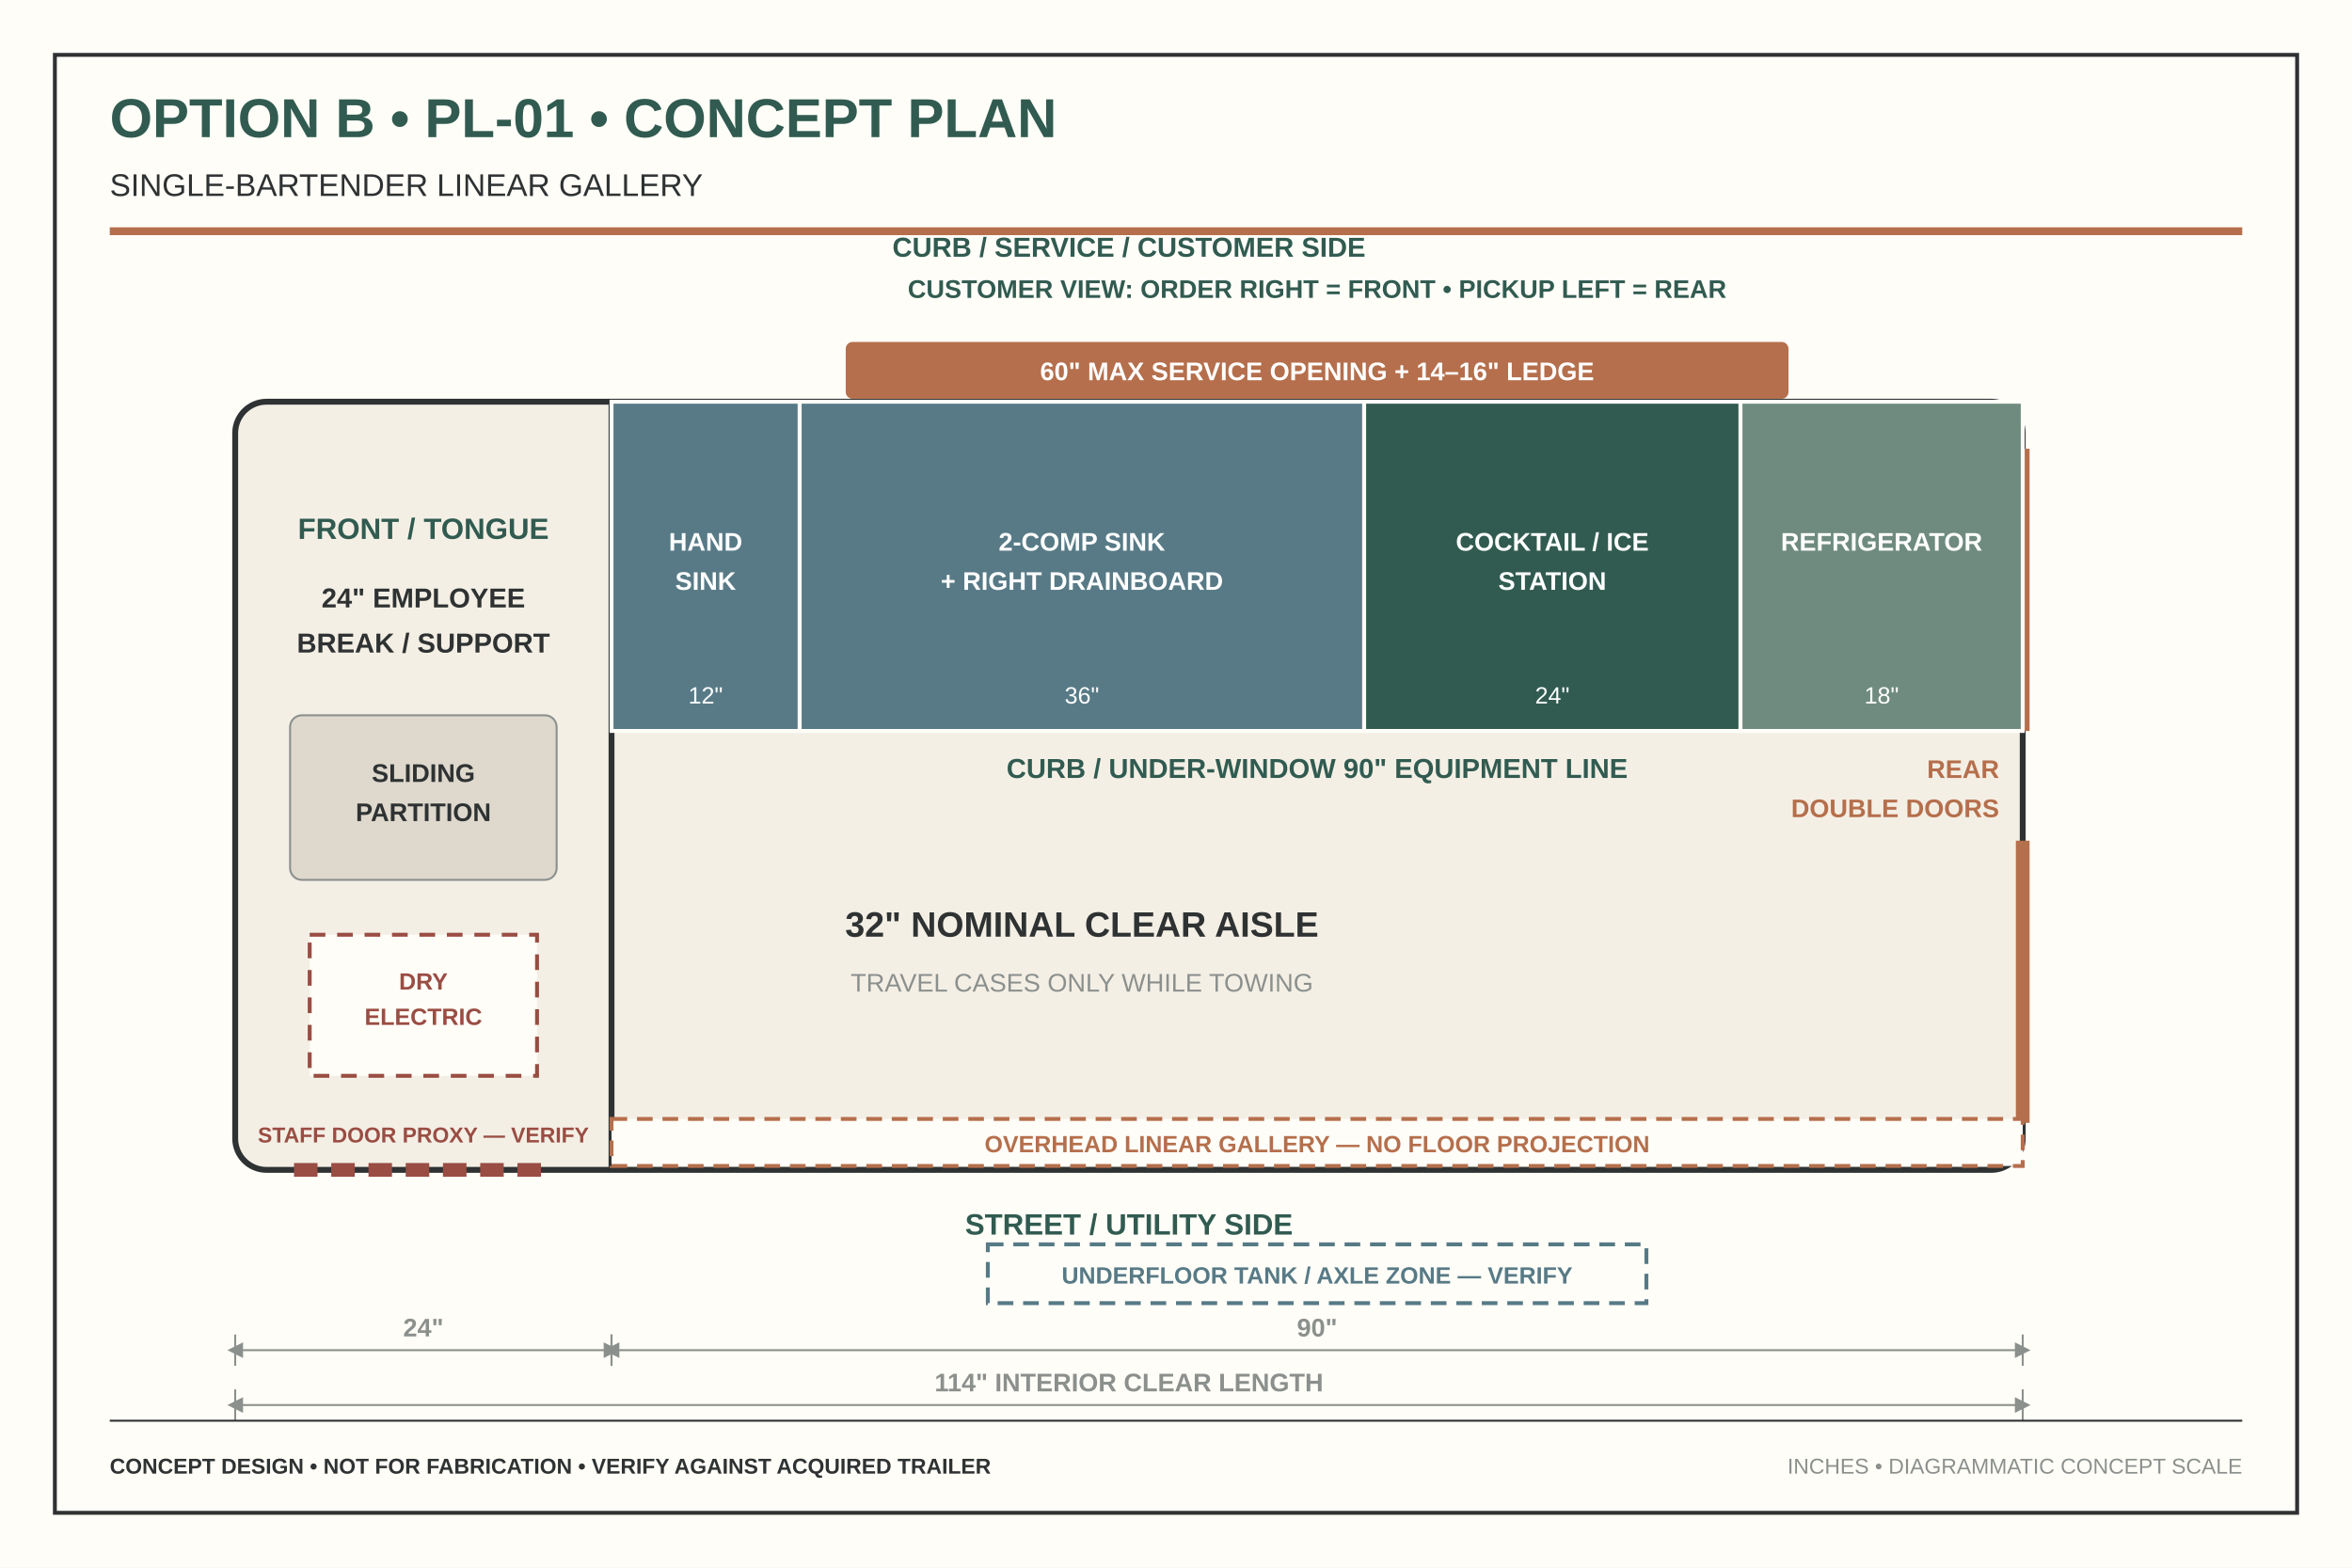
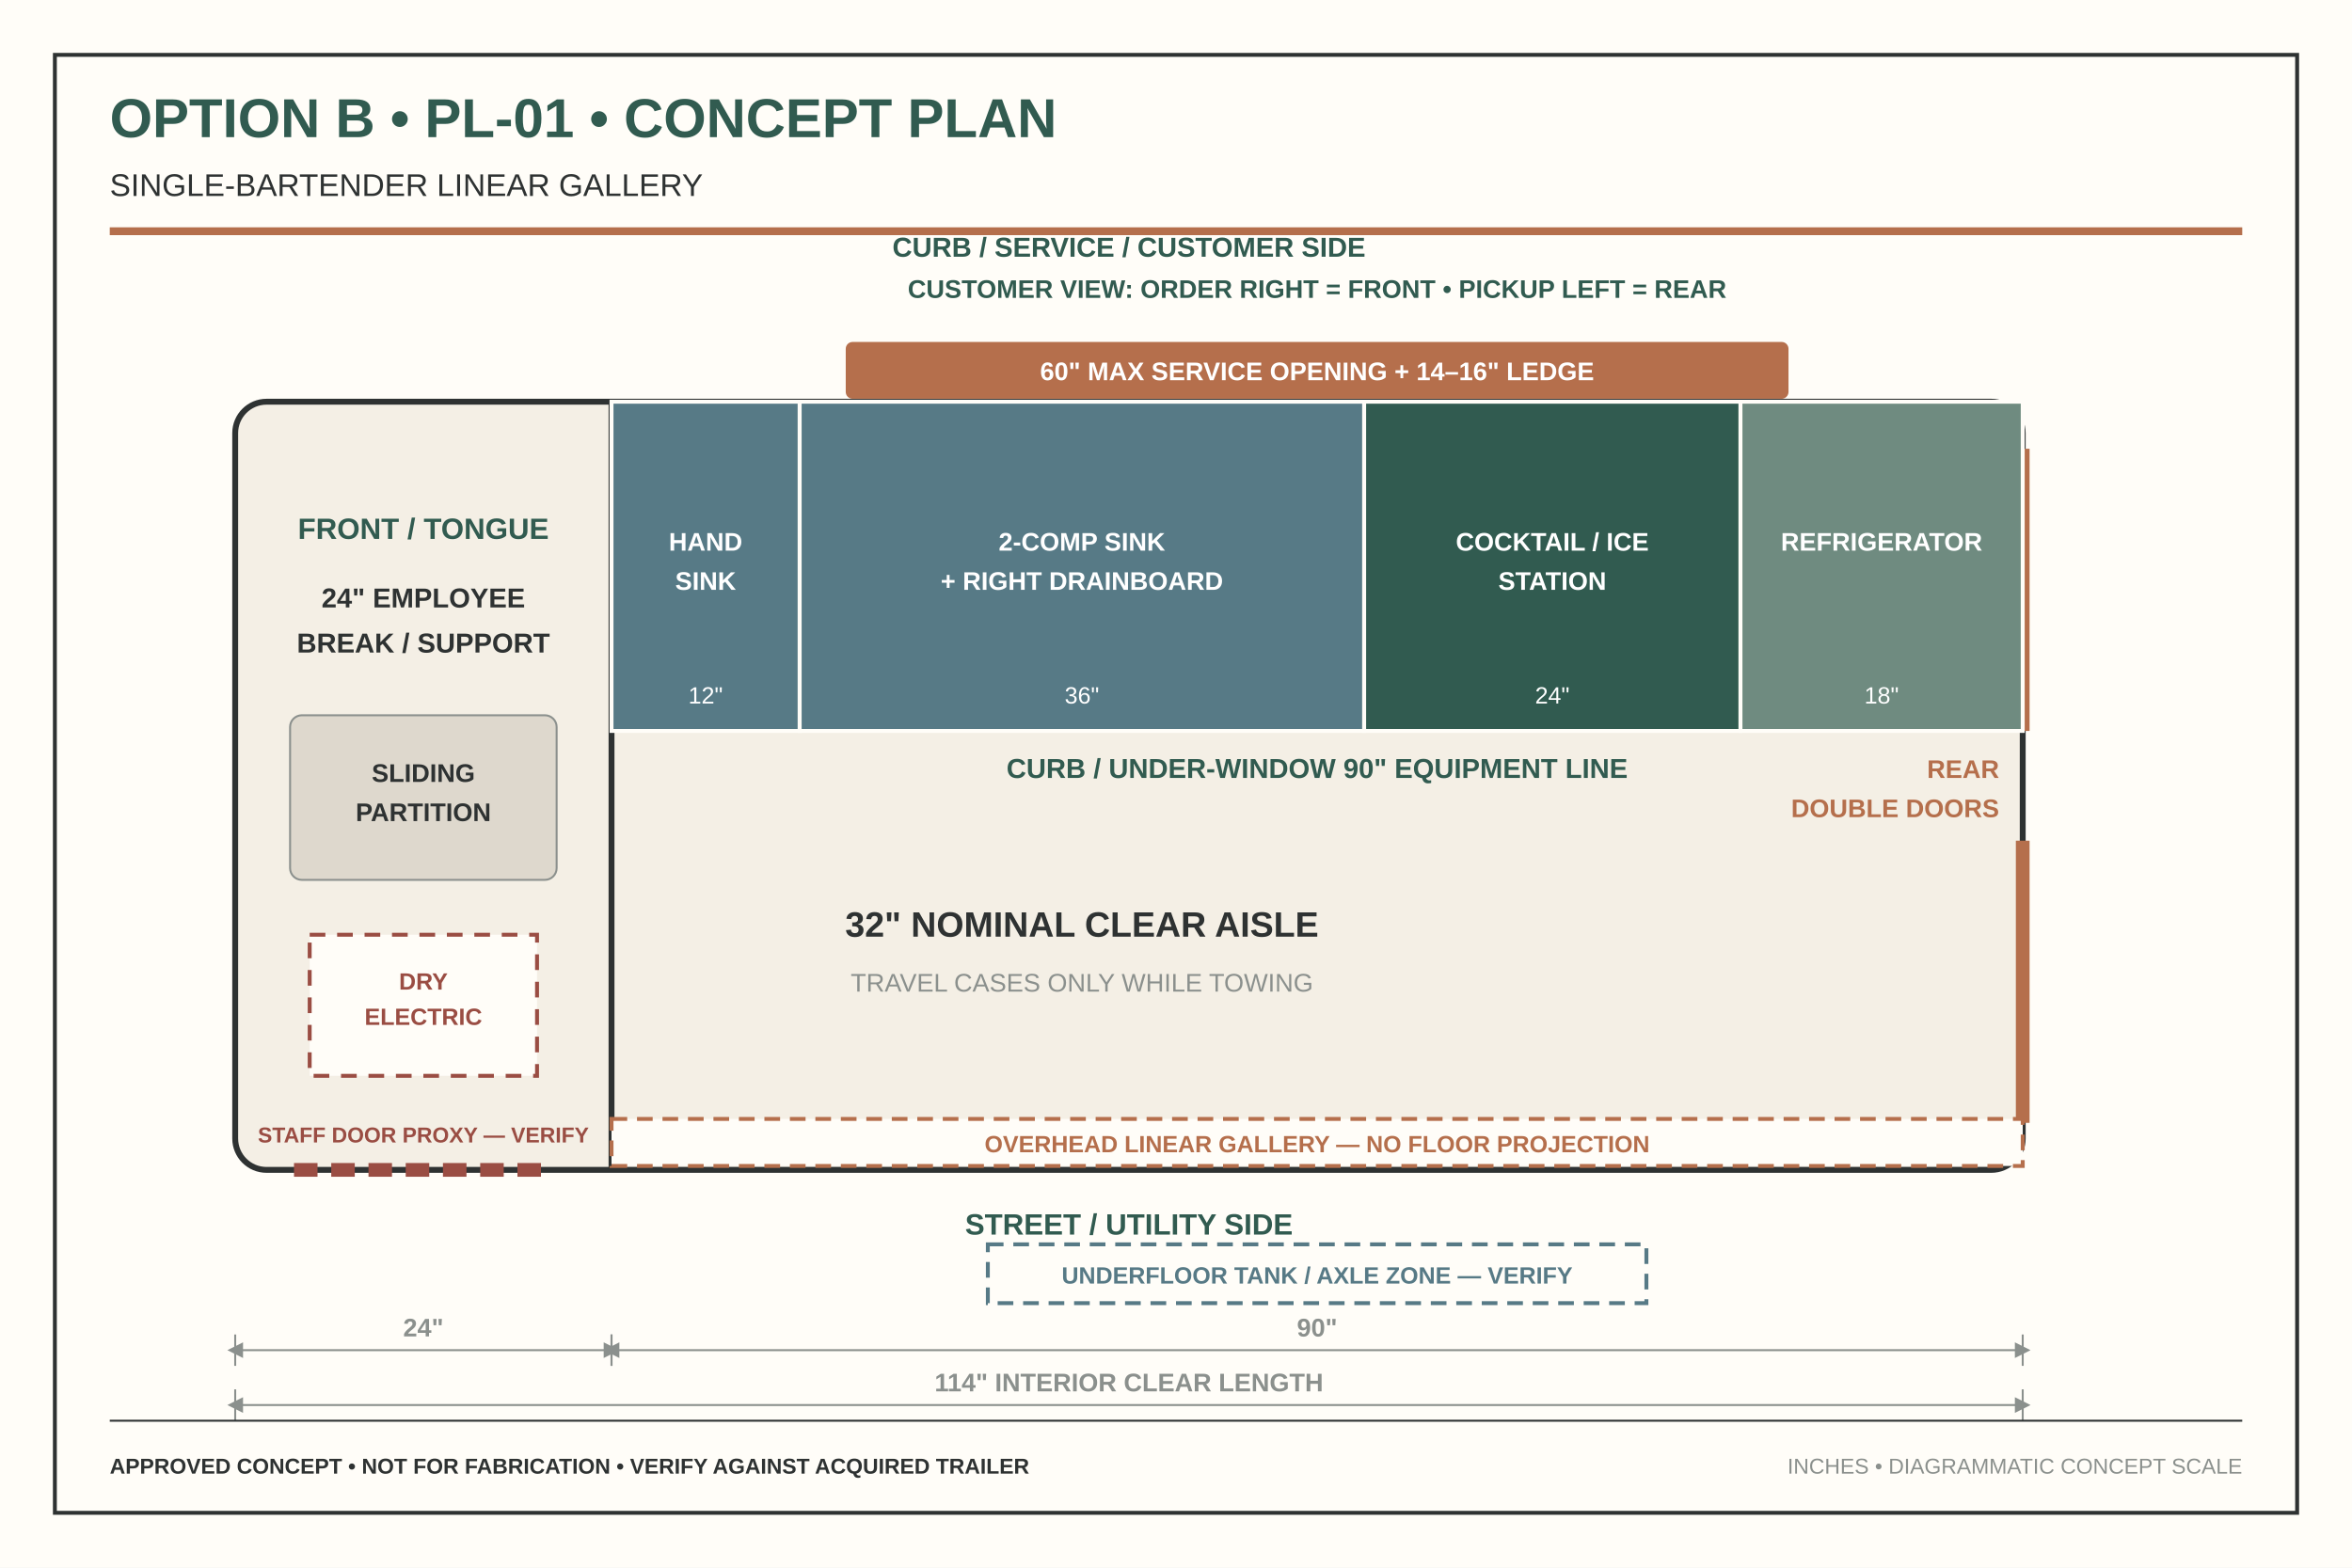
<svg xmlns="http://www.w3.org/2000/svg" width="1200" height="800" viewBox="0 0 1200 800" role="img" aria-labelledby="title desc">
  <rect width="1200" height="800" fill="#FFFDF8" />
  <rect x="28" y="28" width="1144" height="744" fill="none" stroke="#2E3232" stroke-width="2" />
  <text x="56" y="70" font-family="Arial,Helvetica,sans-serif" font-size="28" text-anchor="start" font-weight="700" fill="#315B50">OPTION B • PL-01 • CONCEPT PLAN</text>
  <text x="56" y="100" font-family="Arial,Helvetica,sans-serif" font-size="16" text-anchor="start" font-weight="400" fill="#2E3232">SINGLE-BARTENDER LINEAR GALLERY</text>
  <line x1="56" y1="118" x2="1144" y2="118" stroke="#B56F4C" stroke-width="4" />
  <defs>
    <marker id="arrow" markerWidth="8" markerHeight="8" refX="4" refY="4" orient="auto-start-reverse">
      <path d="M0,0 L8,4 L0,8 z" fill="#8B908D" />
    </marker>
    <pattern id="hatch" width="10" height="10" patternUnits="userSpaceOnUse" patternTransform="rotate(45)">
      <line x1="0" y1="0" x2="0" y2="10" stroke="#8B908D" stroke-width="2" />
    </pattern>
  </defs>
  <rect x="120" y="205" width="912" height="392" fill="#F4EFE5" stroke="#2E3232" stroke-width="3" rx="16" />
  <line x1="312" y1="205" x2="312" y2="597" stroke="#2E3232" stroke-width="3" />
  <text x="216" y="275" font-family="Arial,Helvetica,sans-serif" font-size="15" text-anchor="middle" font-weight="700" fill="#315B50">FRONT / TONGUE</text>
  <text x="216" y="310" font-family="Arial,Helvetica,sans-serif" font-size="14" text-anchor="middle" font-weight="700" fill="#2E3232">24" EMPLOYEE</text>
  <text x="216" y="333" font-family="Arial,Helvetica,sans-serif" font-size="14" text-anchor="middle" font-weight="700" fill="#2E3232">BREAK / SUPPORT</text>
  <rect x="148" y="365" width="136" height="84" fill="#DED8CD" stroke="#8B908D" stroke-width="1" rx="6" />
  <text x="216" y="399" font-family="Arial,Helvetica,sans-serif" font-size="13" text-anchor="middle" font-weight="700" fill="#2E3232">SLIDING</text>
  <text x="216" y="419" font-family="Arial,Helvetica,sans-serif" font-size="13" text-anchor="middle" font-weight="700" fill="#2E3232">PARTITION</text>
  <rect x="158" y="477" width="116" height="72" fill="#FFFDF8" stroke="#9A4D43" stroke-width="2" stroke-dasharray="8 6" />
  <text x="216" y="505" font-family="Arial,Helvetica,sans-serif" font-size="12" text-anchor="middle" font-weight="700" fill="#9A4D43">DRY</text>
  <text x="216" y="523" font-family="Arial,Helvetica,sans-serif" font-size="12" text-anchor="middle" font-weight="700" fill="#9A4D43">ELECTRIC</text>
  <line x1="1032" y1="229" x2="1032" y2="373" stroke="#B56F4C" stroke-width="7" />
  <line x1="1032" y1="429" x2="1032" y2="573" stroke="#B56F4C" stroke-width="7" />
  <text x="1020" y="397" font-family="Arial,Helvetica,sans-serif" font-size="13" text-anchor="end" font-weight="700" fill="#B56F4C">REAR</text>
  <text x="1020" y="417" font-family="Arial,Helvetica,sans-serif" font-size="13" text-anchor="end" font-weight="700" fill="#B56F4C">DOUBLE DOORS</text>
  <rect x="432" y="175" width="480" height="28" fill="#B56F4C" stroke="#B56F4C" stroke-width="1" rx="3" />
  <text x="672" y="152" font-family="Arial,Helvetica,sans-serif" font-size="13" text-anchor="middle" font-weight="700" fill="#315B50">CUSTOMER VIEW: ORDER RIGHT = FRONT • PICKUP LEFT = REAR</text>
  <text x="672" y="194" font-family="Arial,Helvetica,sans-serif" font-size="13" text-anchor="middle" font-weight="700" fill="#FFFFFF">60" MAX SERVICE OPENING + 14–16" LEDGE</text>
  <rect x="312" y="205" width="96" height="168" fill="#577A86" stroke="#FFFDF8" stroke-width="2" />
  <text x="360" y="281" font-family="Arial,Helvetica,sans-serif" font-size="13" text-anchor="middle" font-weight="700" fill="#FFFFFF">HAND</text>
  <text x="360" y="301" font-family="Arial,Helvetica,sans-serif" font-size="13" text-anchor="middle" font-weight="700" fill="#FFFFFF">SINK</text>
  <text x="360" y="359" font-family="Arial,Helvetica,sans-serif" font-size="12" text-anchor="middle" font-weight="400" fill="#FFFFFF">12"</text>
  <rect x="408" y="205" width="288" height="168" fill="#577A86" stroke="#FFFDF8" stroke-width="2" />
  <text x="552" y="281" font-family="Arial,Helvetica,sans-serif" font-size="13" text-anchor="middle" font-weight="700" fill="#FFFFFF">2-COMP SINK</text>
  <text x="552" y="301" font-family="Arial,Helvetica,sans-serif" font-size="13" text-anchor="middle" font-weight="700" fill="#FFFFFF">+ RIGHT DRAINBOARD</text>
  <text x="552" y="359" font-family="Arial,Helvetica,sans-serif" font-size="12" text-anchor="middle" font-weight="400" fill="#FFFFFF">36"</text>
  <rect x="696" y="205" width="192" height="168" fill="#315B50" stroke="#FFFDF8" stroke-width="2" />
  <text x="792" y="281" font-family="Arial,Helvetica,sans-serif" font-size="13" text-anchor="middle" font-weight="700" fill="#FFFFFF">COCKTAIL / ICE</text>
  <text x="792" y="301" font-family="Arial,Helvetica,sans-serif" font-size="13" text-anchor="middle" font-weight="700" fill="#FFFFFF">STATION</text>
  <text x="792" y="359" font-family="Arial,Helvetica,sans-serif" font-size="12" text-anchor="middle" font-weight="400" fill="#FFFFFF">24"</text>
  <rect x="888" y="205" width="144" height="168" fill="#6F8B80" stroke="#FFFDF8" stroke-width="2" />
  <text x="960" y="281" font-family="Arial,Helvetica,sans-serif" font-size="13" text-anchor="middle" font-weight="700" fill="#FFFFFF">REFRIGERATOR</text>
  <text x="960" y="359" font-family="Arial,Helvetica,sans-serif" font-size="12" text-anchor="middle" font-weight="400" fill="#FFFFFF">18"</text>
  <text x="672" y="397" font-family="Arial,Helvetica,sans-serif" font-size="14" text-anchor="middle" font-weight="700" fill="#315B50">CURB / UNDER-WINDOW 90" EQUIPMENT LINE</text>
  <rect x="312" y="571" width="720" height="24" fill="#FFFDF8" stroke="#B56F4C" stroke-width="2" stroke-dasharray="8 5" />
  <text x="672" y="588" font-family="Arial,Helvetica,sans-serif" font-size="12" text-anchor="middle" font-weight="700" fill="#B56F4C">OVERHEAD LINEAR GALLERY — NO FLOOR PROJECTION</text>
  <line x1="150" y1="597" x2="282" y2="597" stroke="#9A4D43" stroke-width="7" stroke-dasharray="12 7" />
  <text x="216" y="583" font-family="Arial,Helvetica,sans-serif" font-size="11" text-anchor="middle" font-weight="700" fill="#9A4D43">STAFF DOOR PROXY — VERIFY</text>
  <text x="576" y="131" font-family="Arial,Helvetica,sans-serif" font-size="14" text-anchor="middle" font-weight="700" fill="#315B50">CURB / SERVICE / CUSTOMER SIDE</text>
  <text x="576" y="630" font-family="Arial,Helvetica,sans-serif" font-size="15" text-anchor="middle" font-weight="700" fill="#315B50">STREET / UTILITY SIDE</text>
  <text x="552" y="478" font-family="Arial,Helvetica,sans-serif" font-size="18" text-anchor="middle" font-weight="700" fill="#2E3232">32" NOMINAL CLEAR AISLE</text>
  <text x="552" y="506" font-family="Arial,Helvetica,sans-serif" font-size="13" text-anchor="middle" font-weight="400" fill="#8B908D">TRAVEL CASES ONLY WHILE TOWING</text>
  <rect x="504" y="635" width="336" height="30" fill="#FFFDF8" stroke="#577A86" stroke-width="2" stroke-dasharray="8 5" />
  <text x="672" y="655" font-family="Arial,Helvetica,sans-serif" font-size="12" text-anchor="middle" font-weight="700" fill="#577A86">UNDERFLOOR TANK / AXLE ZONE — VERIFY</text>
  <line x1="120" y1="689" x2="312" y2="689" stroke="#8B908D" stroke-width="1" marker-start="url(#arrow)" marker-end="url(#arrow)" />
  <line x1="120" y1="681" x2="120" y2="697" stroke="#8B908D" stroke-width="1" />
  <line x1="312" y1="681" x2="312" y2="697" stroke="#8B908D" stroke-width="1" />
  <text x="216" y="682" font-family="Arial,Helvetica,sans-serif" font-size="13" text-anchor="middle" font-weight="700" fill="#8B908D">24"</text>
  <line x1="312" y1="689" x2="1032" y2="689" stroke="#8B908D" stroke-width="1" marker-start="url(#arrow)" marker-end="url(#arrow)" />
  <line x1="312" y1="681" x2="312" y2="697" stroke="#8B908D" stroke-width="1" />
  <line x1="1032" y1="681" x2="1032" y2="697" stroke="#8B908D" stroke-width="1" />
  <text x="672" y="682" font-family="Arial,Helvetica,sans-serif" font-size="13" text-anchor="middle" font-weight="700" fill="#8B908D">90"</text>
  <line x1="120" y1="717" x2="1032" y2="717" stroke="#8B908D" stroke-width="1" marker-start="url(#arrow)" marker-end="url(#arrow)" />
  <line x1="120" y1="709" x2="120" y2="725" stroke="#8B908D" stroke-width="1" />
  <line x1="1032" y1="709" x2="1032" y2="725" stroke="#8B908D" stroke-width="1" />
  <text x="576" y="710" font-family="Arial,Helvetica,sans-serif" font-size="13" text-anchor="middle" font-weight="700" fill="#8B908D">114" INTERIOR CLEAR LENGTH</text>
  <line x1="56" y1="725" x2="1144" y2="725" stroke="#2E3232" stroke-width="1" />
-   <text x="56" y="752" font-family="Arial,Helvetica,sans-serif" font-size="11" text-anchor="start" font-weight="700" fill="#2E3232">CONCEPT DESIGN • NOT FOR FABRICATION • VERIFY AGAINST ACQUIRED TRAILER</text>
+   <text x="56" y="752" font-family="Arial,Helvetica,sans-serif" font-size="11" text-anchor="start" font-weight="700" fill="#2E3232">APPROVED CONCEPT • NOT FOR FABRICATION • VERIFY AGAINST ACQUIRED TRAILER</text>
  <text x="1144" y="752" font-family="Arial,Helvetica,sans-serif" font-size="11" text-anchor="end" font-weight="400" fill="#8B908D">INCHES • DIAGRAMMATIC CONCEPT SCALE</text>
</svg>
